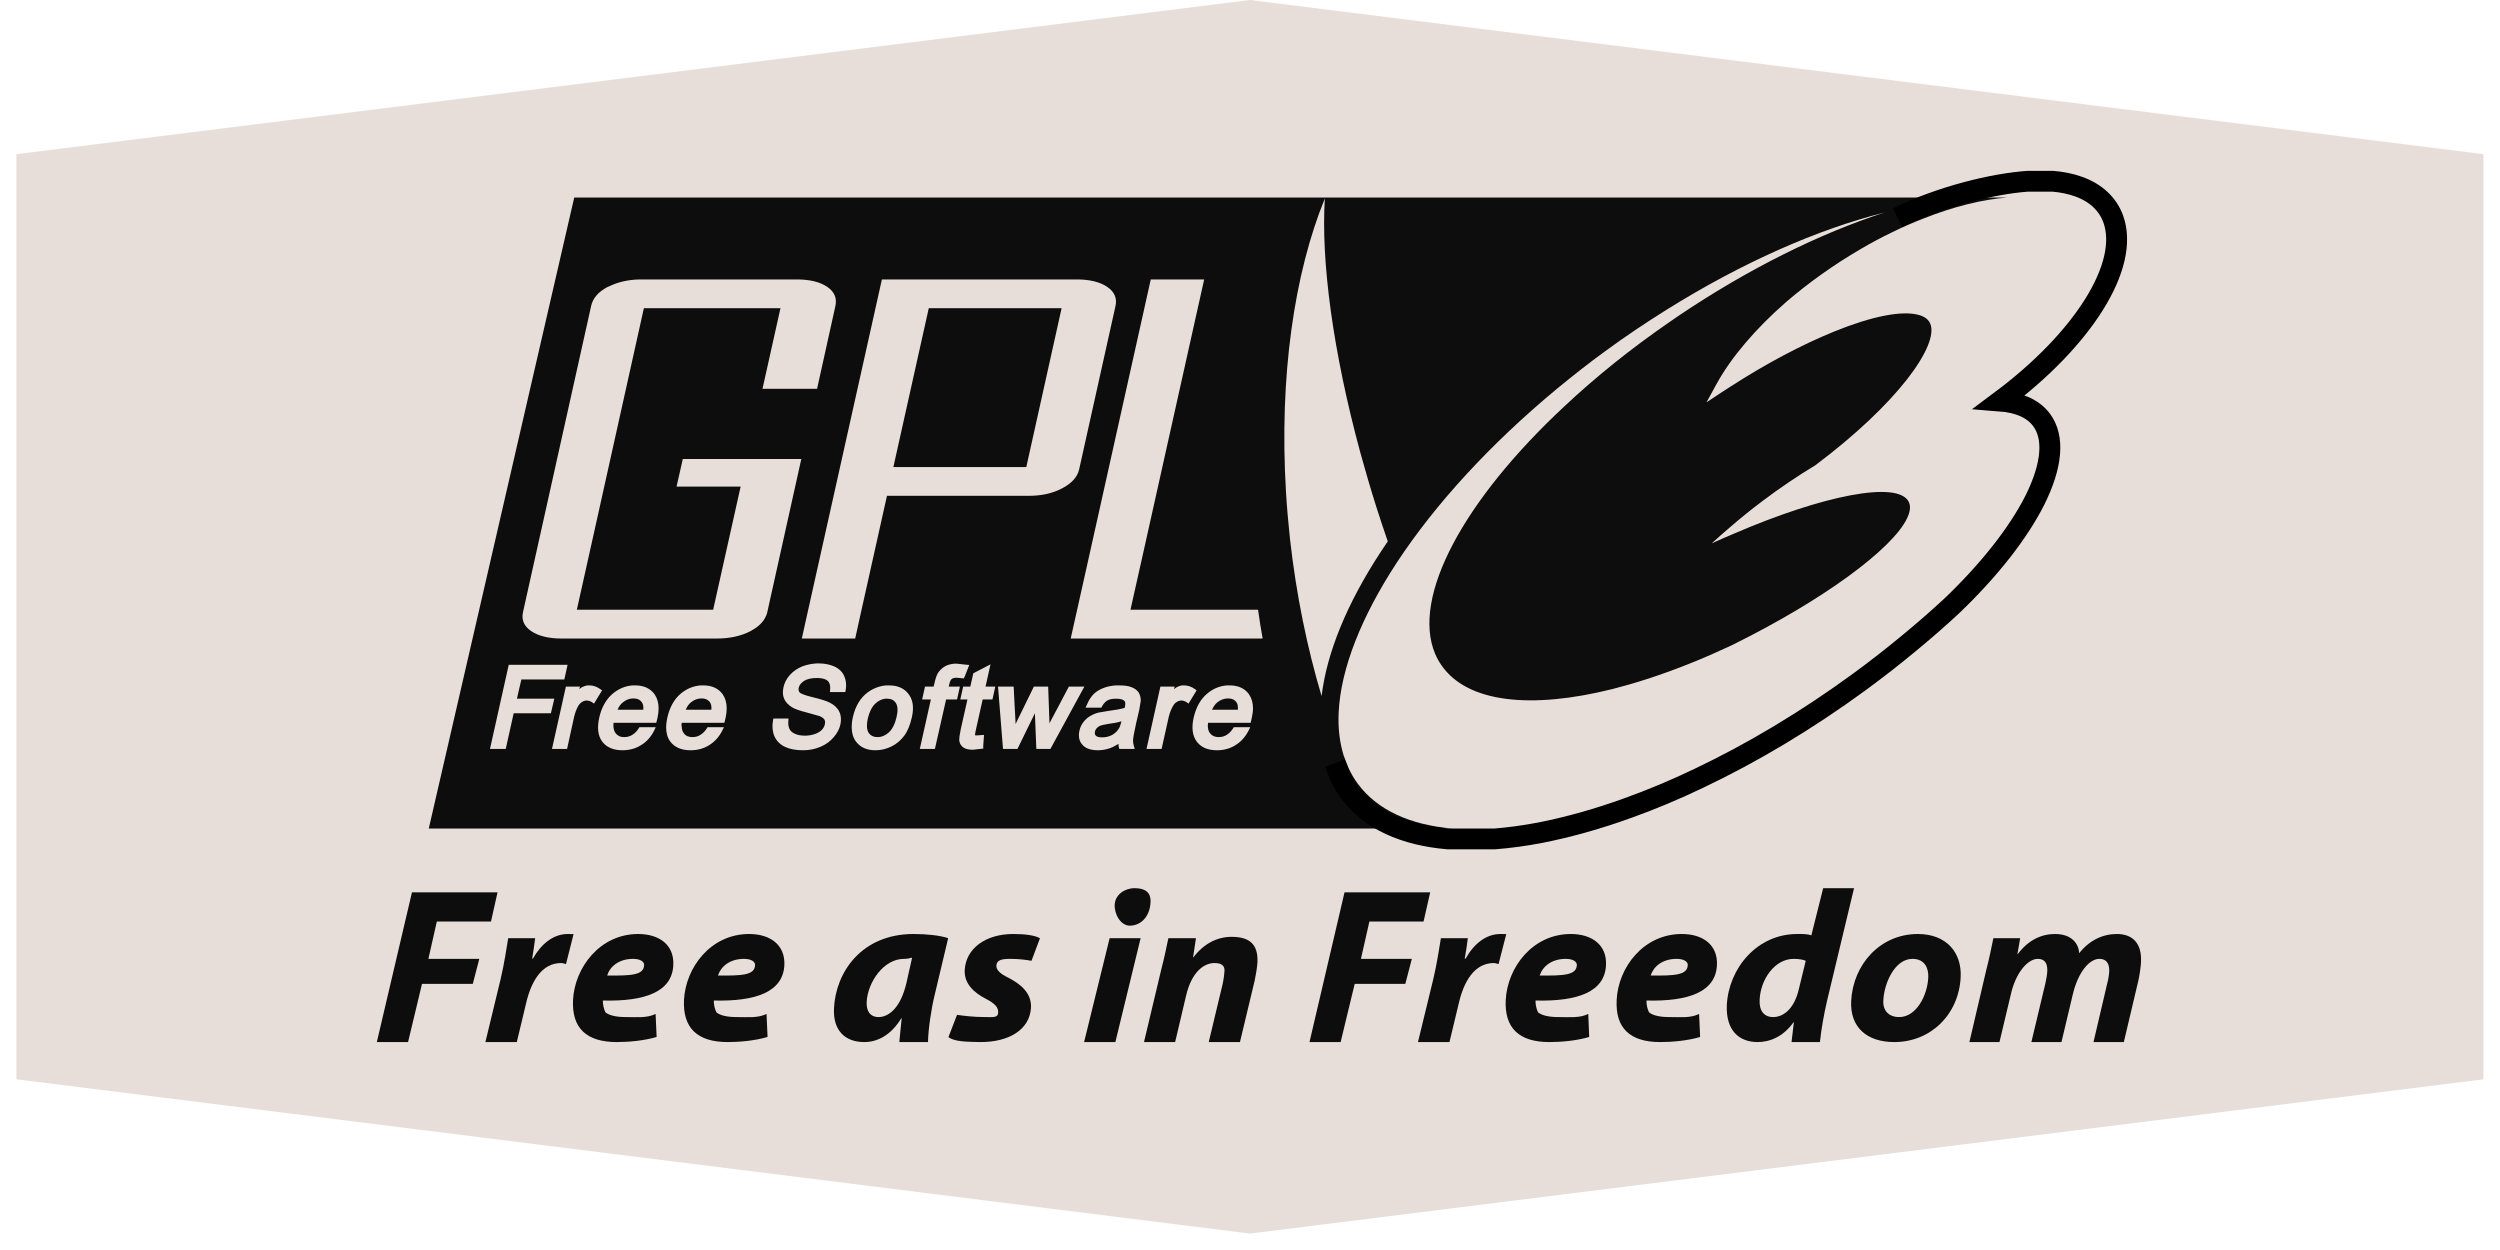
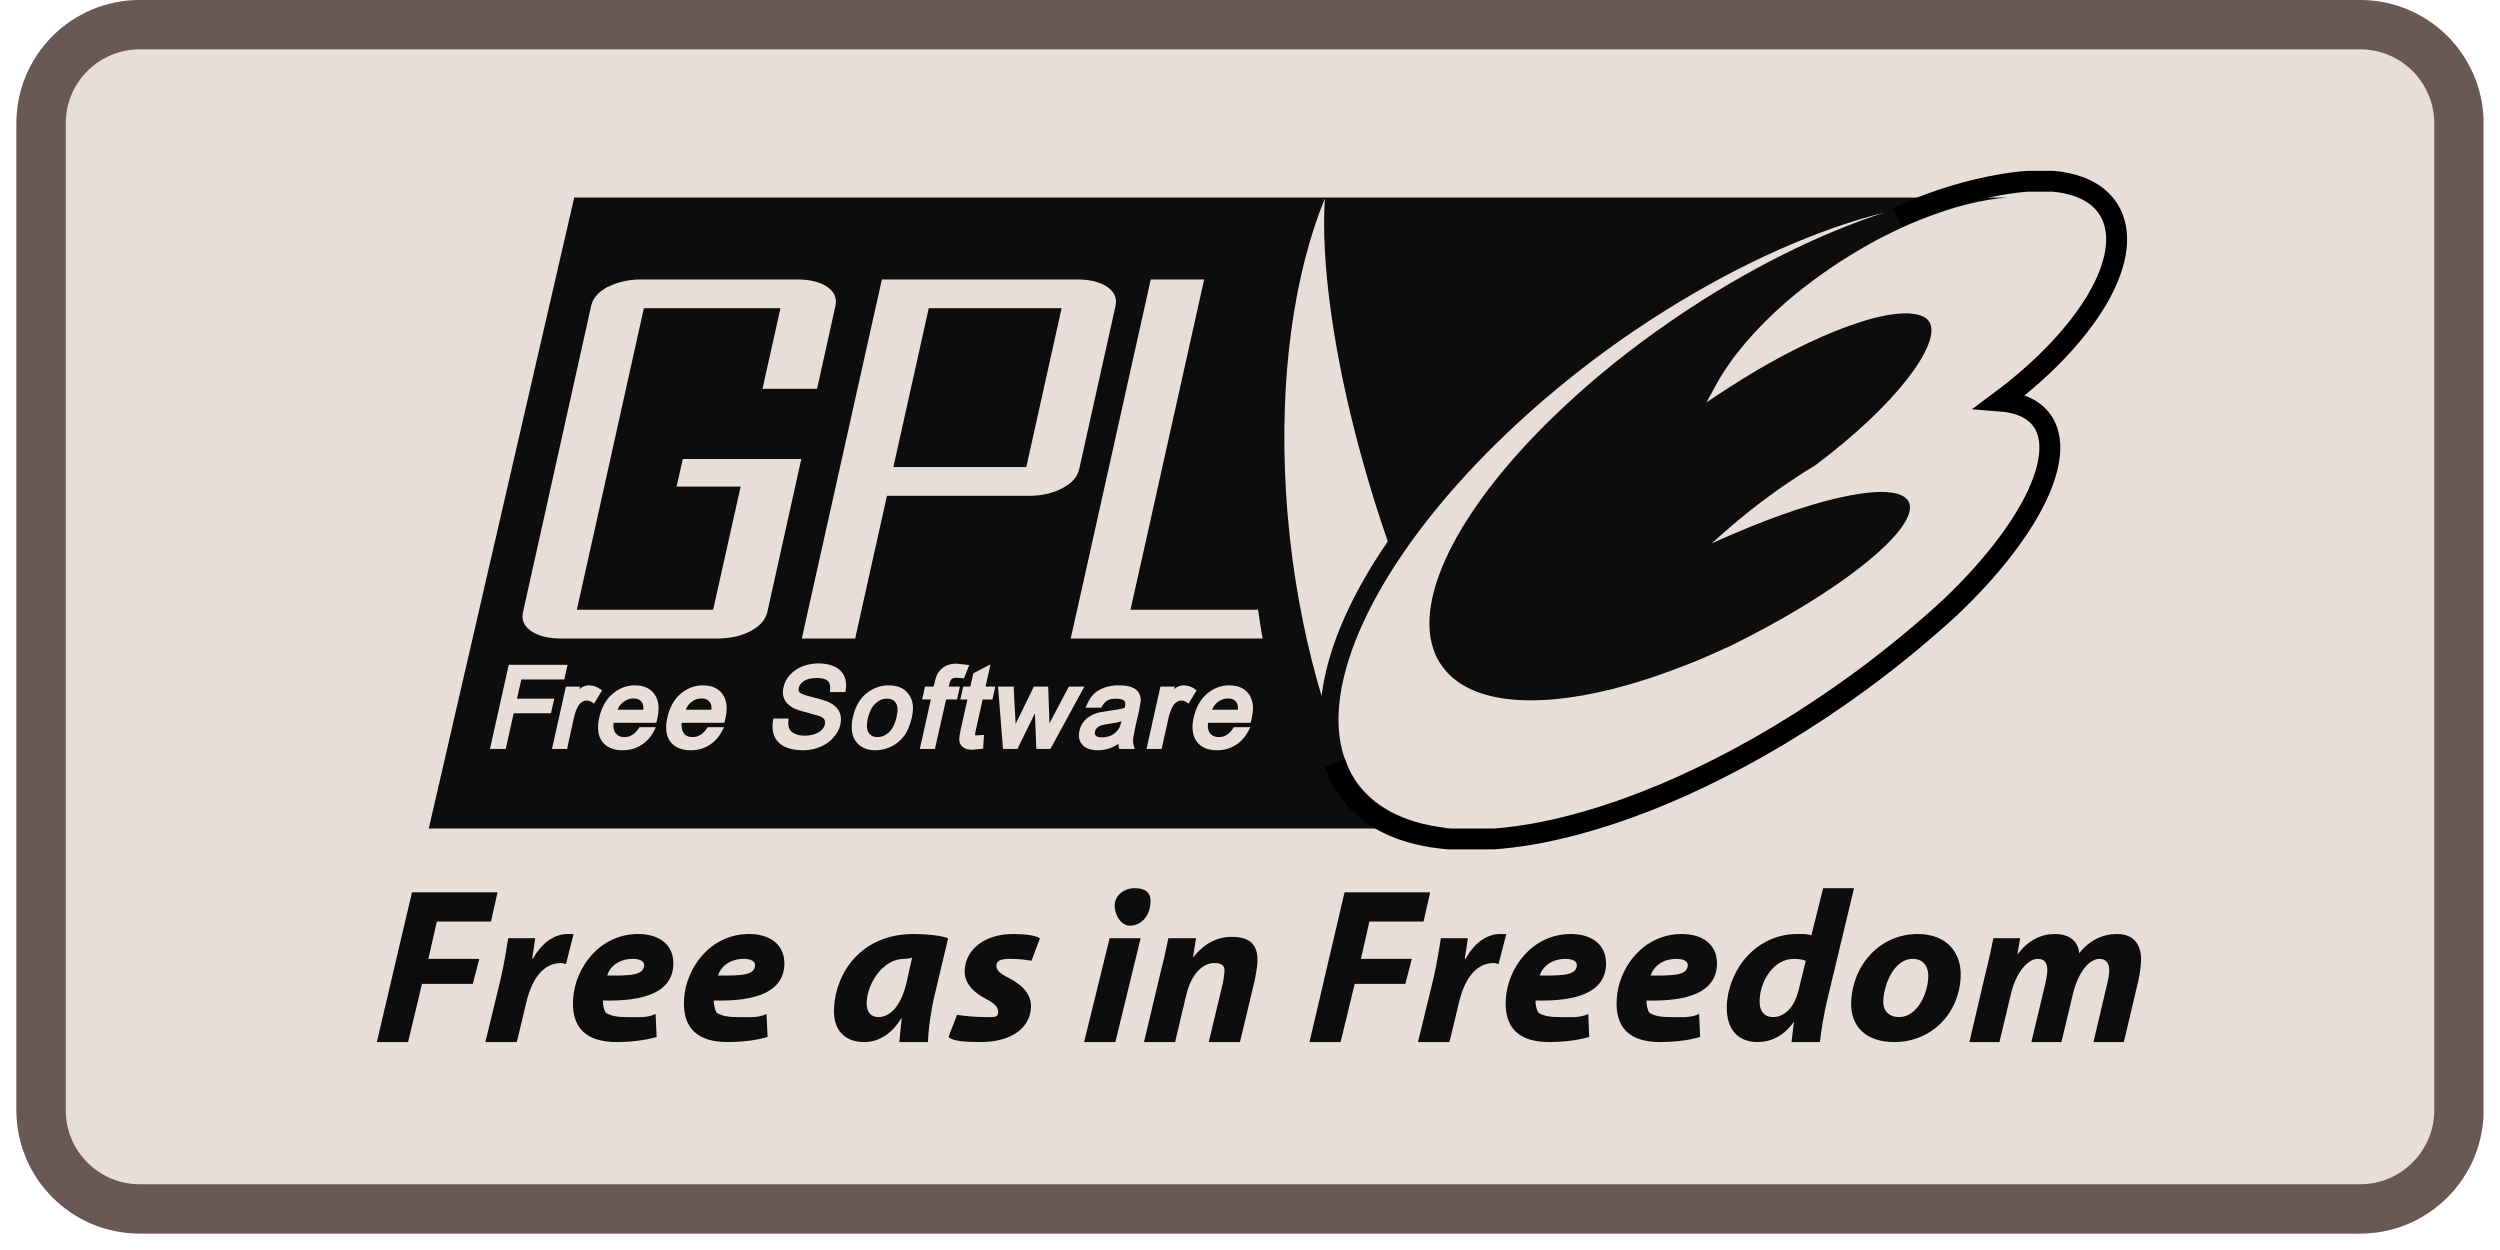
<svg xmlns="http://www.w3.org/2000/svg" width="100" zoomAndPan="magnify" viewBox="0 0 75 37.5" height="50" preserveAspectRatio="xMidYMid meet" version="1.0">
  <defs>
-     <clipPath id="7bfa06610f">
+     <clipPath id="0cc89152ac">
      <path d="M 0.492 0 L 74.504 0 L 74.504 37.008 L 0.492 37.008 Z M 0.492 0 " clip-rule="nonzero" />
    </clipPath>
-     <clipPath id="60346e4fc3">
-       <path d="M 0.492 4.625 L 37.5 0 L 74.508 4.625 L 74.508 32.379 L 37.5 37.008 L 0.492 32.379 L 0.492 4.625 " clip-rule="nonzero" />
+     <clipPath id="f5d48d1eab">
+       <path d="M 4.195 0 L 70.805 0 C 71.789 0 72.73 0.391 73.422 1.082 C 74.117 1.777 74.508 2.719 74.508 3.699 L 74.508 33.305 C 74.508 34.289 74.117 35.23 73.422 35.922 C 72.73 36.617 71.789 37.008 70.805 37.008 L 4.195 37.008 C 2.148 37.008 0.492 35.352 0.492 33.305 L 0.492 3.699 C 0.492 1.656 2.148 0 4.195 0 " clip-rule="nonzero" />
    </clipPath>
-     <clipPath id="6ff6336a56">
+     <clipPath id="a947ed984b">
      <path d="M 36 1 L 65.023 1 L 65.023 29 L 36 29 Z M 36 1 " clip-rule="nonzero" />
    </clipPath>
  </defs>
-   <g clip-path="url(#7bfa06610f)">
-     <g clip-path="url(#60346e4fc3)">
+   <g clip-path="url(#0cc89152ac)">
+     <g clip-path="url(#f5d48d1eab)">
      <path fill="#e7ded9" d="M 0.492 0 L 74.508 0 L 74.508 37.008 L 0.492 37.008 Z M 0.492 0 " fill-opacity="1" fill-rule="nonzero" />
+       <path stroke-linecap="butt" transform="matrix(0.740132, 0, 0, 0.740132, 0.493421, 0.000000986842)" fill="none" stroke-linejoin="miter" d="M 5.002 -0 L 94.998 -0 C 96.328 -0 97.6 0.528 98.534 1.462 C 99.474 2.401 100.002 3.673 100.002 4.998 L 100.002 44.998 C 100.002 46.328 99.474 47.6 98.534 48.534 C 97.6 49.474 96.328 50.002 94.998 50.002 L 5.002 50.002 C 2.236 50.002 -0.002 47.764 -0.002 44.998 L -0.002 4.998 C -0.002 2.238 2.236 -0 5.002 -0 " stroke="#695853" stroke-width="4" stroke-opacity="1" stroke-miterlimit="4" />
    </g>
  </g>
  <path fill="#000000" d="M 36.844 20.953 C 36.844 20.953 36.84 20.953 36.84 20.953 C 36.723 20.953 36.617 20.992 36.52 21.07 C 36.449 21.129 36.398 21.207 36.359 21.293 C 36.359 21.293 36.363 21.293 36.363 21.293 C 36.402 21.207 36.453 21.129 36.523 21.07 C 36.621 20.992 36.727 20.953 36.844 20.953 Z M 36.844 20.953 " fill-opacity="0.941" fill-rule="evenodd" />
  <path fill="#000000" d="M 17.227 5.926 C 17.227 5.926 12.863 24.855 12.863 24.855 C 12.863 24.855 12.863 24.855 12.867 24.855 C 12.867 24.855 33.059 24.855 33.059 24.855 C 33.059 24.855 43.562 24.855 43.562 24.855 C 42.312 24.746 41.324 24.309 40.734 23.512 C 40.625 23.367 40.535 23.207 40.457 23.043 C 40.406 22.918 40.359 22.797 40.312 22.672 C 40.188 22.273 40.137 21.836 40.16 21.367 C 40.223 20.059 40.84 18.504 41.906 16.875 C 43.043 15.145 44.691 13.332 46.727 11.648 C 47.184 11.273 47.656 10.898 48.152 10.539 C 48.762 10.09 49.379 9.68 49.996 9.293 C 52.266 7.875 54.531 6.879 56.535 6.375 C 54.617 6.996 52.465 8.051 50.336 9.488 C 50.258 9.539 50.184 9.594 50.109 9.645 C 48.926 10.457 47.859 11.32 46.926 12.195 C 43.918 15 42.332 17.91 43.055 19.617 C 43.105 19.734 43.164 19.844 43.238 19.949 C 44.012 21.086 45.934 21.281 48.371 20.672 C 48.535 20.629 48.703 20.582 48.875 20.535 C 49.652 20.312 50.477 20.012 51.328 19.641 C 51.531 19.551 51.738 19.457 51.949 19.359 C 51.969 19.348 51.988 19.34 52.012 19.328 C 54.695 18 56.762 16.477 57.207 15.559 C 57.305 15.359 57.328 15.188 57.262 15.055 C 56.945 14.414 54.711 14.848 52.012 16.012 C 51.793 16.105 51.574 16.199 51.352 16.301 C 51.531 16.137 51.723 15.969 51.914 15.805 C 52.219 15.543 52.535 15.285 52.875 15.031 C 53.402 14.633 53.938 14.273 54.461 13.957 C 56.926 12.109 58.168 10.363 57.91 9.715 C 57.859 9.594 57.758 9.508 57.594 9.457 C 57.082 9.297 56.145 9.488 55.008 9.953 C 54.07 10.336 52.988 10.902 51.898 11.609 C 51.898 11.609 51.746 11.707 51.746 11.707 C 51.746 11.707 51.719 11.723 51.719 11.723 C 51.719 11.723 51.195 12.07 51.195 12.07 C 51.195 12.07 51.496 11.52 51.496 11.52 C 51.945 10.703 52.676 9.855 53.582 9.062 C 54.25 8.488 55.012 7.941 55.832 7.465 C 56.141 7.285 56.449 7.117 56.762 6.969 C 57.078 6.812 57.395 6.676 57.707 6.555 C 58.605 6.199 59.465 5.984 60.215 5.926 C 60.148 5.926 58.109 5.926 58.109 5.926 C 58.109 5.926 51.012 5.926 51.012 5.926 C 51.012 5.926 19.711 5.926 19.711 5.926 C 19.711 5.926 17.227 5.926 17.227 5.926 Z M 39.746 5.953 C 39.625 7.82 39.988 10.551 40.812 13.586 C 40.961 14.125 41.121 14.676 41.297 15.23 C 41.406 15.574 41.52 15.91 41.633 16.242 C 41.566 16.344 41.496 16.441 41.434 16.539 C 40.402 18.109 39.801 19.594 39.648 20.883 C 39.215 19.434 38.887 17.844 38.699 16.16 C 38.648 15.68 38.605 15.203 38.578 14.73 C 38.375 11.309 38.824 8.207 39.746 5.953 Z M 19.184 8.383 C 19.207 8.383 19.23 8.383 19.254 8.383 C 19.254 8.383 23.895 8.383 23.895 8.383 C 24.293 8.383 24.598 8.457 24.816 8.605 C 25.035 8.754 25.113 8.945 25.062 9.18 C 25.062 9.18 24.512 11.664 24.512 11.664 C 24.512 11.664 22.875 11.664 22.875 11.664 C 22.875 11.664 23.414 9.246 23.414 9.246 C 23.414 9.246 19.316 9.246 19.316 9.246 C 19.316 9.246 17.84 15.891 17.84 15.891 C 17.84 15.891 17.305 18.293 17.305 18.293 C 17.305 18.293 21.395 18.293 21.395 18.293 C 21.395 18.293 21.398 18.277 21.398 18.277 C 21.398 18.277 22.219 14.598 22.219 14.598 C 22.219 14.598 20.297 14.598 20.297 14.598 C 20.297 14.598 20.484 13.77 20.484 13.77 C 20.484 13.77 24.039 13.77 24.039 13.77 C 24.039 13.77 23.02 18.359 23.02 18.359 C 23.008 18.426 22.98 18.484 22.949 18.543 C 22.867 18.695 22.719 18.824 22.516 18.934 C 22.23 19.082 21.891 19.156 21.496 19.156 C 21.496 19.156 16.859 19.156 16.859 19.156 C 16.461 19.156 16.156 19.082 15.938 18.934 C 15.719 18.785 15.637 18.594 15.691 18.359 C 15.691 18.359 17.734 9.18 17.734 9.18 C 17.785 8.945 17.949 8.754 18.234 8.605 C 18.246 8.598 18.258 8.598 18.266 8.594 C 18.527 8.465 18.832 8.391 19.184 8.383 Z M 26.457 8.383 C 26.457 8.383 32.297 8.383 32.297 8.383 C 32.688 8.383 32.996 8.457 33.215 8.605 C 33.434 8.754 33.516 8.945 33.465 9.18 C 33.465 9.18 32.375 14.078 32.375 14.078 C 32.324 14.309 32.152 14.5 31.867 14.648 C 31.582 14.801 31.246 14.875 30.852 14.875 C 30.852 14.875 26.609 14.875 26.609 14.875 C 26.609 14.875 25.789 18.551 25.789 18.551 C 25.789 18.551 25.656 19.156 25.656 19.156 C 25.656 19.156 24.055 19.156 24.055 19.156 C 24.055 19.156 24.176 18.609 24.176 18.609 C 24.176 18.609 26.457 8.383 26.457 8.383 Z M 34.523 8.383 C 34.523 8.383 36.125 8.383 36.125 8.383 C 36.125 8.383 34.312 16.516 34.312 16.516 C 34.312 16.516 33.914 18.293 33.914 18.293 C 33.914 18.293 37.742 18.293 37.742 18.293 C 37.781 18.586 37.828 18.871 37.879 19.156 C 37.879 19.156 32.121 19.156 32.121 19.156 C 32.121 19.156 32.578 17.113 32.578 17.113 C 32.578 17.113 34.523 8.383 34.523 8.383 Z M 27.863 9.246 C 27.863 9.246 26.801 14.012 26.801 14.012 C 26.801 14.012 30.789 14.012 30.789 14.012 C 30.789 14.012 31.848 9.246 31.848 9.246 C 31.848 9.246 27.863 9.246 27.863 9.246 Z M 24.512 19.902 C 24.527 19.902 24.543 19.902 24.559 19.902 C 24.742 19.902 24.906 19.938 25.035 19.996 C 25.176 20.062 25.273 20.16 25.328 20.285 C 25.383 20.41 25.398 20.551 25.371 20.703 C 25.371 20.703 25.359 20.762 25.359 20.762 C 25.359 20.762 24.898 20.762 24.898 20.762 C 24.898 20.762 24.902 20.707 24.902 20.707 C 24.914 20.598 24.902 20.516 24.859 20.457 C 24.855 20.449 24.848 20.441 24.84 20.434 C 24.828 20.422 24.812 20.41 24.801 20.402 C 24.738 20.363 24.637 20.34 24.508 20.34 C 24.336 20.34 24.207 20.371 24.117 20.43 C 24.031 20.488 23.98 20.555 23.961 20.633 C 23.945 20.711 23.973 20.754 23.992 20.777 C 23.992 20.777 23.996 20.781 23.996 20.781 C 24.023 20.801 24.109 20.852 24.387 20.918 C 24.633 20.977 24.797 21.031 24.891 21.078 C 25.031 21.148 25.129 21.242 25.18 21.355 C 25.234 21.465 25.242 21.598 25.211 21.738 C 25.18 21.879 25.109 22.004 25.004 22.125 C 24.898 22.246 24.77 22.34 24.609 22.406 C 24.449 22.473 24.277 22.508 24.098 22.508 C 23.871 22.508 23.691 22.473 23.551 22.406 C 23.402 22.336 23.293 22.227 23.23 22.082 C 23.172 21.941 23.16 21.785 23.191 21.609 C 23.191 21.609 23.203 21.555 23.203 21.555 C 23.203 21.555 23.656 21.555 23.656 21.555 C 23.656 21.555 23.652 21.609 23.652 21.609 C 23.641 21.715 23.652 21.797 23.68 21.859 C 23.707 21.922 23.754 21.969 23.836 22.008 C 23.922 22.051 24.027 22.07 24.148 22.07 C 24.258 22.07 24.359 22.051 24.449 22.02 C 24.535 21.988 24.605 21.949 24.656 21.895 C 24.703 21.844 24.734 21.789 24.746 21.727 C 24.758 21.676 24.754 21.629 24.734 21.59 C 24.711 21.551 24.664 21.516 24.59 21.484 C 24.59 21.484 24.203 21.375 24.203 21.375 C 23.988 21.32 23.844 21.27 23.762 21.219 C 23.648 21.148 23.566 21.062 23.523 20.961 C 23.48 20.859 23.477 20.746 23.504 20.621 C 23.531 20.488 23.594 20.363 23.695 20.25 C 23.797 20.137 23.926 20.047 24.078 19.988 C 24.215 19.938 24.359 19.91 24.512 19.902 Z M 28.629 19.91 C 28.652 19.91 28.676 19.91 28.703 19.91 C 28.703 19.91 28.984 19.941 28.984 19.941 C 28.984 19.941 29.078 19.949 29.078 19.949 C 29.078 19.949 28.941 20.297 28.941 20.297 C 28.941 20.297 28.914 20.352 28.914 20.352 C 28.914 20.352 28.699 20.332 28.699 20.332 C 28.637 20.332 28.59 20.344 28.559 20.363 C 28.555 20.367 28.551 20.371 28.551 20.371 C 28.547 20.375 28.539 20.383 28.535 20.387 C 28.516 20.41 28.492 20.457 28.477 20.535 C 28.477 20.535 28.469 20.57 28.461 20.598 C 28.559 20.598 28.797 20.598 28.797 20.598 C 28.797 20.598 28.711 20.984 28.711 20.984 C 28.711 20.984 28.465 20.984 28.383 20.984 C 28.355 21.098 28.047 22.469 28.047 22.469 C 28.047 22.469 27.594 22.469 27.594 22.469 C 27.594 22.469 27.891 21.148 27.926 20.984 C 27.852 20.984 27.664 20.984 27.664 20.984 C 27.664 20.984 27.75 20.598 27.75 20.598 C 27.75 20.598 27.938 20.598 28.008 20.598 C 28.02 20.543 28.039 20.477 28.039 20.477 C 28.066 20.352 28.098 20.262 28.133 20.199 C 28.188 20.113 28.258 20.043 28.352 19.988 C 28.426 19.945 28.52 19.922 28.629 19.91 Z M 29.715 19.93 C 29.715 19.93 29.598 20.465 29.566 20.598 C 29.652 20.598 29.859 20.598 29.859 20.598 C 29.859 20.598 29.773 20.984 29.773 20.984 C 29.773 20.984 29.559 20.984 29.48 20.984 C 29.457 21.09 29.27 21.922 29.27 21.922 C 29.27 21.922 29.25 22.023 29.25 22.051 C 29.254 22.051 29.25 22.055 29.25 22.055 C 29.254 22.055 29.25 22.059 29.25 22.059 C 29.254 22.059 29.254 22.059 29.258 22.059 C 29.258 22.059 29.305 22.062 29.305 22.062 C 29.305 22.062 29.52 22.047 29.52 22.047 C 29.52 22.047 29.496 22.395 29.496 22.395 C 29.496 22.395 29.5 22.457 29.5 22.457 C 29.5 22.457 29.188 22.492 29.188 22.492 C 29.066 22.492 28.977 22.473 28.91 22.43 C 28.84 22.383 28.801 22.324 28.785 22.25 C 28.781 22.238 28.777 22.215 28.777 22.188 C 28.777 22.133 28.789 22.035 28.824 21.871 C 28.824 21.871 28.988 21.137 29.023 20.984 C 28.965 20.984 28.809 20.984 28.809 20.984 C 28.809 20.984 28.895 20.598 28.895 20.598 C 28.895 20.598 29.047 20.598 29.109 20.598 C 29.129 20.508 29.199 20.199 29.199 20.199 C 29.199 20.199 29.566 20.008 29.566 20.008 C 29.566 20.008 29.715 19.93 29.715 19.93 Z M 15.262 19.945 C 15.262 19.945 17.027 19.945 17.027 19.945 C 17.027 19.945 16.93 20.383 16.93 20.383 C 16.93 20.383 15.75 20.383 15.641 20.383 C 15.617 20.473 15.539 20.832 15.508 20.961 C 15.672 20.961 16.629 20.961 16.629 20.961 C 16.629 20.961 16.527 21.398 16.527 21.398 C 16.527 21.398 15.523 21.398 15.41 21.398 C 15.387 21.504 15.172 22.469 15.172 22.469 C 15.172 22.469 14.699 22.469 14.699 22.469 C 14.699 22.469 15.262 19.945 15.262 19.945 Z M 17.629 20.562 C 17.645 20.559 17.664 20.562 17.684 20.562 C 17.797 20.562 17.898 20.598 18 20.668 C 18 20.668 18.062 20.711 18.062 20.711 C 18.062 20.711 17.82 21.109 17.82 21.109 C 17.82 21.109 17.754 21.062 17.754 21.062 C 17.703 21.031 17.652 21.016 17.598 21.016 C 17.547 21.016 17.504 21.031 17.457 21.062 C 17.41 21.094 17.371 21.133 17.34 21.191 C 17.289 21.285 17.25 21.395 17.223 21.508 C 17.223 21.508 17.012 22.469 17.012 22.469 C 17.012 22.469 16.559 22.469 16.559 22.469 C 16.559 22.469 16.977 20.598 16.977 20.598 C 16.977 20.598 17.398 20.598 17.398 20.598 C 17.398 20.598 17.387 20.656 17.379 20.676 C 17.402 20.66 17.422 20.641 17.438 20.629 C 17.5 20.594 17.562 20.57 17.629 20.562 Z M 18.977 20.562 C 19.004 20.559 19.031 20.562 19.059 20.562 C 19.316 20.562 19.508 20.652 19.637 20.828 C 19.715 20.941 19.758 21.082 19.758 21.25 C 19.758 21.34 19.746 21.441 19.723 21.547 C 19.723 21.547 19.688 21.684 19.688 21.684 C 19.688 21.684 18.535 21.684 18.406 21.684 C 18.406 21.711 18.402 21.738 18.402 21.762 C 18.402 21.859 18.426 21.938 18.465 21.992 C 18.488 22.02 18.512 22.047 18.539 22.062 C 18.586 22.098 18.652 22.113 18.73 22.113 C 18.824 22.113 18.902 22.09 18.98 22.039 C 19.055 21.992 19.121 21.918 19.184 21.816 C 19.184 21.816 19.672 21.816 19.672 21.816 C 19.672 21.816 19.629 21.91 19.629 21.91 C 19.535 22.098 19.406 22.246 19.242 22.348 C 19.082 22.453 18.887 22.508 18.676 22.508 C 18.398 22.508 18.191 22.418 18.062 22.242 C 17.938 22.07 17.91 21.832 17.977 21.531 C 18.043 21.23 18.18 20.984 18.375 20.816 C 18.555 20.664 18.754 20.578 18.977 20.562 Z M 21.02 20.562 C 21.047 20.559 21.074 20.562 21.102 20.562 C 21.359 20.562 21.551 20.652 21.68 20.828 C 21.758 20.941 21.801 21.082 21.801 21.25 C 21.801 21.34 21.789 21.438 21.766 21.543 C 21.766 21.543 21.73 21.684 21.73 21.684 C 21.73 21.684 20.578 21.684 20.453 21.684 C 20.449 21.703 20.449 21.719 20.445 21.734 C 20.445 21.742 20.449 21.754 20.445 21.758 C 20.445 21.762 20.445 21.762 20.445 21.762 C 20.445 21.781 20.449 21.801 20.453 21.816 C 20.457 21.891 20.477 21.949 20.512 21.992 C 20.516 22 20.523 22.012 20.531 22.02 C 20.586 22.082 20.668 22.113 20.773 22.113 C 20.867 22.113 20.949 22.09 21.023 22.039 C 21.098 21.992 21.168 21.918 21.227 21.816 C 21.227 21.816 21.719 21.816 21.719 21.816 C 21.719 21.816 21.672 21.91 21.672 21.91 C 21.578 22.098 21.449 22.246 21.285 22.348 C 21.125 22.453 20.93 22.508 20.719 22.508 C 20.441 22.508 20.234 22.418 20.105 22.242 C 20.023 22.129 19.984 21.988 19.984 21.816 C 19.984 21.793 19.984 21.762 19.988 21.734 C 19.992 21.672 20.004 21.605 20.02 21.531 C 20.086 21.23 20.219 20.984 20.414 20.816 C 20.594 20.664 20.797 20.578 21.02 20.562 Z M 26.586 20.562 C 26.613 20.559 26.641 20.562 26.668 20.562 C 26.93 20.562 27.129 20.648 27.258 20.824 C 27.391 20.996 27.422 21.23 27.355 21.523 C 27.301 21.754 27.227 21.941 27.125 22.074 C 27.023 22.211 26.895 22.32 26.742 22.395 C 26.59 22.469 26.43 22.508 26.266 22.508 C 26 22.508 25.805 22.418 25.676 22.242 C 25.594 22.133 25.551 21.988 25.551 21.816 C 25.551 21.727 25.559 21.629 25.586 21.516 C 25.66 21.184 25.812 20.93 26.039 20.766 C 26.207 20.645 26.391 20.578 26.586 20.562 Z M 33.477 20.562 C 33.508 20.559 33.539 20.562 33.574 20.562 C 33.73 20.562 33.855 20.578 33.949 20.617 C 34.051 20.656 34.121 20.715 34.164 20.781 C 34.199 20.844 34.223 20.922 34.223 21.02 C 34.223 21.02 34.176 21.305 34.176 21.305 C 34.176 21.305 34.086 21.688 34.086 21.688 C 34.012 22.02 33.996 22.141 33.992 22.188 C 33.988 22.25 33.996 22.312 34.012 22.367 C 34.012 22.367 34.043 22.469 34.043 22.469 C 34.043 22.469 33.582 22.469 33.582 22.469 C 33.582 22.469 33.562 22.41 33.562 22.41 C 33.555 22.383 33.559 22.348 33.555 22.316 C 33.465 22.371 33.379 22.418 33.301 22.445 C 33.184 22.484 33.062 22.508 32.938 22.508 C 32.727 22.508 32.566 22.453 32.473 22.344 C 32.398 22.266 32.367 22.168 32.367 22.055 C 32.367 22.012 32.371 21.969 32.383 21.922 C 32.402 21.828 32.441 21.742 32.504 21.66 C 32.562 21.586 32.633 21.52 32.715 21.477 C 32.793 21.43 32.879 21.395 32.969 21.375 C 32.969 21.375 33.25 21.328 33.25 21.328 C 33.465 21.301 33.625 21.27 33.738 21.238 C 33.742 21.223 33.746 21.211 33.746 21.211 C 33.766 21.129 33.762 21.07 33.742 21.039 C 33.742 21.035 33.738 21.031 33.734 21.031 C 33.73 21.027 33.723 21.02 33.719 21.016 C 33.672 20.977 33.59 20.961 33.484 20.961 C 33.363 20.961 33.273 20.98 33.211 21.02 C 33.148 21.059 33.09 21.129 33.039 21.23 C 33.039 21.23 32.566 21.23 32.566 21.23 C 32.566 21.23 32.609 21.137 32.609 21.137 C 32.664 21.004 32.734 20.898 32.816 20.816 C 32.902 20.734 33.016 20.668 33.145 20.625 C 33.246 20.59 33.359 20.57 33.477 20.562 Z M 35.465 20.562 C 35.48 20.559 35.5 20.562 35.52 20.562 C 35.633 20.562 35.742 20.598 35.84 20.668 C 35.84 20.668 35.898 20.711 35.898 20.711 C 35.898 20.711 35.656 21.109 35.656 21.109 C 35.656 21.109 35.59 21.062 35.59 21.062 C 35.539 21.031 35.492 21.016 35.438 21.016 C 35.391 21.016 35.344 21.031 35.297 21.062 C 35.246 21.094 35.215 21.133 35.184 21.191 C 35.129 21.285 35.09 21.395 35.062 21.508 C 35.062 21.508 34.848 22.469 34.848 22.469 C 34.848 22.469 34.395 22.469 34.395 22.469 C 34.395 22.469 34.812 20.598 34.812 20.598 C 34.812 20.598 35.238 20.598 35.238 20.598 C 35.238 20.598 35.227 20.656 35.223 20.676 C 35.242 20.66 35.262 20.641 35.281 20.629 C 35.34 20.594 35.402 20.57 35.465 20.562 Z M 36.809 20.562 C 36.836 20.559 36.863 20.562 36.891 20.562 C 37.148 20.562 37.344 20.652 37.469 20.828 C 37.547 20.941 37.59 21.082 37.59 21.25 C 37.59 21.34 37.574 21.441 37.551 21.547 C 37.551 21.547 37.52 21.684 37.52 21.684 C 37.52 21.684 36.367 21.684 36.242 21.684 C 36.238 21.711 36.234 21.738 36.234 21.762 C 36.234 21.859 36.254 21.938 36.297 21.992 C 36.301 22 36.312 22.012 36.32 22.02 C 36.324 22.023 36.332 22.031 36.336 22.035 C 36.391 22.086 36.469 22.113 36.562 22.113 C 36.656 22.113 36.738 22.09 36.812 22.039 C 36.887 21.992 36.953 21.918 37.016 21.816 C 37.016 21.816 37.508 21.816 37.508 21.816 C 37.508 21.816 37.461 21.91 37.461 21.91 C 37.367 22.098 37.238 22.246 37.074 22.348 C 36.914 22.453 36.723 22.508 36.508 22.508 C 36.23 22.508 36.027 22.418 35.898 22.242 C 35.773 22.07 35.742 21.832 35.809 21.531 C 35.879 21.23 36.008 20.984 36.207 20.816 C 36.383 20.664 36.586 20.578 36.809 20.562 Z M 29.941 20.598 C 29.941 20.598 30.41 20.598 30.41 20.598 C 30.41 20.598 30.465 21.707 30.469 21.723 C 30.488 21.684 30.5 21.652 30.504 21.645 C 30.504 21.645 31.016 20.598 31.016 20.598 C 31.016 20.598 31.445 20.598 31.445 20.598 C 31.445 20.598 31.484 21.695 31.484 21.699 C 31.496 21.68 32.066 20.598 32.066 20.598 C 32.066 20.598 32.531 20.598 32.531 20.598 C 32.531 20.598 31.512 22.469 31.512 22.469 C 31.512 22.469 31.09 22.469 31.09 22.469 C 31.09 22.469 31.051 21.453 31.047 21.398 C 30.875 21.75 30.523 22.469 30.523 22.469 C 30.523 22.469 30.09 22.469 30.09 22.469 C 30.09 22.469 29.941 20.598 29.941 20.598 Z M 18.984 20.953 C 18.875 20.957 18.777 20.996 18.688 21.07 C 18.613 21.125 18.562 21.207 18.527 21.293 C 18.527 21.293 19.297 21.293 19.297 21.293 C 19.301 21.277 19.301 21.262 19.301 21.25 C 19.301 21.176 19.289 21.121 19.266 21.086 C 19.211 20.996 19.129 20.953 19.008 20.953 C 19 20.953 18.992 20.953 18.984 20.953 Z M 21.027 20.953 C 20.918 20.957 20.82 20.996 20.73 21.07 C 20.656 21.125 20.609 21.207 20.57 21.293 C 20.57 21.293 21.34 21.293 21.34 21.293 C 21.344 21.277 21.344 21.262 21.344 21.25 C 21.344 21.176 21.332 21.121 21.309 21.086 C 21.301 21.066 21.285 21.047 21.27 21.035 C 21.219 20.98 21.145 20.953 21.051 20.953 C 21.043 20.953 21.035 20.953 21.027 20.953 Z M 36.832 20.953 C 36.723 20.957 36.617 20.992 36.523 21.07 C 36.453 21.125 36.402 21.207 36.363 21.293 C 36.363 21.293 37.133 21.293 37.133 21.293 C 37.133 21.277 37.137 21.262 37.137 21.25 C 37.137 21.176 37.125 21.121 37.102 21.086 C 37.047 20.996 36.961 20.953 36.84 20.953 C 36.836 20.953 36.836 20.953 36.832 20.953 Z M 26.559 20.961 C 26.453 20.973 26.355 21.02 26.266 21.102 C 26.16 21.199 26.082 21.352 26.035 21.551 C 26.016 21.637 26.008 21.711 26.008 21.773 C 26.008 21.863 26.027 21.934 26.059 21.984 C 26.07 22 26.082 22.012 26.09 22.023 C 26.148 22.082 26.223 22.113 26.324 22.113 C 26.449 22.113 26.562 22.066 26.668 21.969 C 26.773 21.871 26.852 21.715 26.898 21.508 C 26.941 21.32 26.934 21.18 26.875 21.09 C 26.816 21 26.734 20.961 26.617 20.961 C 26.598 20.961 26.578 20.957 26.559 20.961 Z M 33.645 21.641 C 33.539 21.672 33.418 21.695 33.262 21.715 C 33.141 21.734 33.059 21.754 33.008 21.77 C 32.965 21.789 32.934 21.812 32.902 21.844 C 32.875 21.875 32.855 21.91 32.848 21.945 C 32.848 21.961 32.844 21.977 32.844 21.988 C 32.844 21.988 32.844 21.992 32.844 21.992 C 32.844 21.996 32.844 22 32.844 22.004 C 32.844 22.012 32.848 22.02 32.848 22.023 C 32.848 22.027 32.852 22.031 32.852 22.031 C 32.855 22.035 32.855 22.039 32.855 22.043 C 32.859 22.047 32.863 22.051 32.863 22.055 C 32.867 22.059 32.871 22.066 32.875 22.07 C 32.906 22.105 32.969 22.121 33.059 22.121 C 33.16 22.121 33.254 22.102 33.344 22.059 C 33.43 22.016 33.5 21.953 33.551 21.879 C 33.59 21.828 33.617 21.746 33.645 21.641 Z M 33.645 21.641 " fill-opacity="0.941" fill-rule="evenodd" />
  <path fill="#000000" d="M 36.848 20.953 C 36.844 20.953 36.844 20.953 36.844 20.953 C 36.965 20.953 37.043 20.996 37.098 21.086 C 37.121 21.121 37.133 21.18 37.133 21.25 C 37.133 21.262 37.133 21.277 37.129 21.293 C 37.129 21.293 37.137 21.293 37.137 21.293 C 37.137 21.277 37.137 21.262 37.137 21.25 C 37.137 21.18 37.125 21.121 37.102 21.086 C 37.051 20.996 36.969 20.953 36.848 20.953 Z M 36.848 20.953 " fill-opacity="0.941" fill-rule="evenodd" />
  <path fill="#000000" d="M 11.305 31.262 C 11.305 31.262 12.242 31.262 12.242 31.262 C 12.242 31.262 12.66 29.516 12.66 29.516 C 12.66 29.516 14.184 29.516 14.184 29.516 C 14.184 29.516 14.379 28.766 14.379 28.766 C 14.379 28.766 12.852 28.766 12.852 28.766 C 12.852 28.766 13.105 27.645 13.105 27.645 C 13.105 27.645 14.73 27.645 14.73 27.645 C 14.73 27.645 14.926 26.77 14.926 26.77 C 14.926 26.77 12.359 26.77 12.359 26.77 C 12.359 26.77 11.305 31.262 11.305 31.262 Z M 11.305 31.262 " fill-opacity="0.941" fill-rule="evenodd" />
  <path fill="#000000" d="M 15.504 31.262 C 15.504 31.262 15.785 30.09 15.785 30.09 C 15.934 29.453 16.246 28.891 16.836 28.891 C 16.891 28.891 16.941 28.918 16.98 28.922 C 16.98 28.922 17.207 28.023 17.207 28.023 C 17.156 28.023 17.098 28.02 17.031 28.02 C 16.598 28.02 16.23 28.324 15.988 28.758 C 15.988 28.758 15.965 28.758 15.965 28.758 C 16 28.547 16.031 28.344 16.055 28.145 C 16.055 28.145 15.246 28.145 15.246 28.145 C 15.203 28.402 15.129 28.91 15.02 29.367 C 15.02 29.367 14.562 31.262 14.562 31.262 C 14.562 31.262 15.504 31.262 15.504 31.262 Z M 15.504 31.262 " fill-opacity="0.941" fill-rule="evenodd" />
  <path fill="#000000" d="M 19.668 30.418 C 19.406 30.547 19.113 30.512 18.766 30.512 C 18.496 30.512 18.285 30.465 18.168 30.375 C 18.109 30.273 18.082 30.113 18.086 30.016 C 19.359 30.047 20.16 29.754 20.199 28.957 C 20.23 28.355 19.789 28.02 19.145 28.02 C 17.996 28.02 17.242 29.027 17.191 29.996 C 17.148 30.844 17.594 31.262 18.504 31.262 C 18.852 31.262 19.316 31.223 19.699 31.109 C 19.699 31.109 19.668 30.418 19.668 30.418 Z M 19.324 28.957 C 19.309 29.254 18.941 29.273 18.215 29.266 C 18.293 29.004 18.559 28.766 18.992 28.766 C 19.207 28.766 19.332 28.848 19.324 28.957 Z M 19.324 28.957 " fill-opacity="0.941" fill-rule="evenodd" />
  <path fill="#000000" d="M 22.996 30.418 C 22.734 30.547 22.438 30.512 22.094 30.512 C 21.82 30.512 21.613 30.465 21.496 30.375 C 21.438 30.273 21.41 30.113 21.414 30.016 C 22.688 30.047 23.488 29.754 23.531 28.957 C 23.559 28.355 23.117 28.02 22.473 28.02 C 21.32 28.02 20.57 29.027 20.52 29.996 C 20.48 30.844 20.922 31.262 21.832 31.262 C 22.18 31.262 22.645 31.223 23.027 31.109 C 23.027 31.109 22.996 30.418 22.996 30.418 Z M 22.652 28.957 C 22.637 29.254 22.27 29.273 21.539 29.266 C 21.621 29.004 21.887 28.766 22.32 28.766 C 22.535 28.766 22.66 28.848 22.652 28.957 Z M 22.652 28.957 " fill-opacity="0.941" fill-rule="evenodd" />
  <path fill="#000000" d="M 27.84 31.262 C 27.848 30.867 27.941 30.246 28.043 29.836 C 28.043 29.836 28.445 28.145 28.445 28.145 C 28.188 28.059 27.789 28.02 27.406 28.02 C 25.848 28.02 25.074 29.164 25.02 30.242 C 24.984 30.914 25.352 31.262 25.926 31.262 C 26.297 31.262 26.715 31.082 27.039 30.547 C 27.039 30.547 27.051 30.547 27.051 30.547 C 27.027 30.805 26.996 31.055 26.98 31.262 C 26.98 31.262 27.84 31.262 27.84 31.262 Z M 27.195 29.48 C 27.012 30.273 26.637 30.512 26.359 30.512 C 26.102 30.512 25.988 30.328 26 30.062 C 26.031 29.461 26.512 28.766 27.117 28.766 C 27.215 28.766 27.289 28.75 27.363 28.73 C 27.363 28.73 27.195 29.48 27.195 29.48 Z M 27.195 29.48 " fill-opacity="0.941" fill-rule="evenodd" />
  <path fill="#000000" d="M 28.453 31.113 C 28.633 31.254 29.012 31.254 29.406 31.262 C 30.254 31.266 30.891 30.902 30.93 30.227 C 30.949 29.777 30.598 29.512 30.258 29.336 C 30.008 29.215 29.887 29.102 29.891 28.969 C 29.898 28.793 30.066 28.766 30.316 28.766 C 30.594 28.766 30.816 28.801 30.945 28.824 C 30.945 28.824 31.199 28.148 31.199 28.148 C 31.055 28.062 30.766 28.02 30.395 28.02 C 29.574 28.02 28.977 28.449 28.941 29.102 C 28.922 29.508 29.215 29.777 29.57 29.961 C 29.855 30.109 29.953 30.223 29.945 30.379 C 29.938 30.539 29.793 30.512 29.535 30.512 C 29.227 30.512 28.891 30.473 28.711 30.445 C 28.711 30.445 28.453 31.113 28.453 31.113 Z M 28.453 31.113 " fill-opacity="0.941" fill-rule="evenodd" />
  <path fill="#000000" d="M 33.461 31.262 C 33.461 31.262 34.219 28.145 34.219 28.145 C 34.219 28.145 33.289 28.145 33.289 28.145 C 33.289 28.145 32.523 31.262 32.523 31.262 C 32.523 31.262 33.461 31.262 33.461 31.262 Z M 33.895 27.77 C 34.215 27.77 34.5 27.508 34.516 27.059 C 34.531 26.754 34.332 26.645 34.039 26.645 C 33.734 26.645 33.457 26.844 33.441 27.137 C 33.426 27.434 33.625 27.77 33.895 27.77 Z M 33.895 27.77 " fill-opacity="0.941" fill-rule="evenodd" />
  <path fill="#000000" d="M 35.254 31.262 C 35.254 31.262 35.586 29.855 35.586 29.855 C 35.758 29.141 36.129 28.891 36.434 28.891 C 36.676 28.891 36.746 28.992 36.734 29.141 C 36.727 29.262 36.707 29.387 36.684 29.5 C 36.684 29.5 36.262 31.262 36.262 31.262 C 36.262 31.262 37.199 31.262 37.199 31.262 C 37.199 31.262 37.641 29.414 37.641 29.414 C 37.676 29.254 37.715 29.016 37.723 28.871 C 37.75 28.309 37.465 28.105 36.945 28.105 C 36.531 28.105 36.125 28.297 35.805 28.715 C 35.805 28.715 35.793 28.715 35.793 28.715 C 35.793 28.715 35.879 28.145 35.879 28.145 C 35.879 28.145 35.051 28.145 35.051 28.145 C 34.996 28.41 34.93 28.734 34.832 29.109 C 34.832 29.109 34.32 31.262 34.32 31.262 C 34.32 31.262 35.254 31.262 35.254 31.262 Z M 35.254 31.262 " fill-opacity="0.941" fill-rule="evenodd" />
  <path fill="#000000" d="M 39.285 31.262 C 39.285 31.262 40.219 31.262 40.219 31.262 C 40.219 31.262 40.641 29.516 40.641 29.516 C 40.641 29.516 42.16 29.516 42.16 29.516 C 42.16 29.516 42.355 28.766 42.355 28.766 C 42.355 28.766 40.828 28.766 40.828 28.766 C 40.828 28.766 41.082 27.645 41.082 27.645 C 41.082 27.645 42.707 27.645 42.707 27.645 C 42.707 27.645 42.906 26.77 42.906 26.77 C 42.906 26.77 40.336 26.77 40.336 26.77 C 40.336 26.77 39.285 31.262 39.285 31.262 Z M 39.285 31.262 " fill-opacity="0.941" fill-rule="evenodd" />
  <path fill="#000000" d="M 43.484 31.262 C 43.484 31.262 43.766 30.09 43.766 30.09 C 43.914 29.453 44.227 28.891 44.816 28.891 C 44.867 28.891 44.918 28.918 44.957 28.922 C 44.957 28.922 45.188 28.023 45.188 28.023 C 45.133 28.023 45.078 28.02 45.012 28.02 C 44.574 28.02 44.211 28.324 43.969 28.758 C 43.969 28.758 43.941 28.758 43.941 28.758 C 43.98 28.547 44.012 28.344 44.035 28.145 C 44.035 28.145 43.227 28.145 43.227 28.145 C 43.184 28.402 43.109 28.91 43 29.367 C 43 29.367 42.539 31.262 42.539 31.262 C 42.539 31.262 43.484 31.262 43.484 31.262 Z M 43.484 31.262 " fill-opacity="0.941" fill-rule="evenodd" />
  <path fill="#000000" d="M 47.648 30.418 C 47.387 30.547 47.09 30.512 46.746 30.512 C 46.473 30.512 46.262 30.465 46.148 30.375 C 46.086 30.273 46.062 30.113 46.066 30.016 C 47.34 30.047 48.141 29.754 48.18 28.957 C 48.211 28.355 47.766 28.02 47.125 28.02 C 45.973 28.02 45.223 29.027 45.172 29.996 C 45.129 30.844 45.574 31.262 46.48 31.262 C 46.832 31.262 47.297 31.223 47.676 31.109 C 47.676 31.109 47.648 30.418 47.648 30.418 Z M 47.305 28.957 C 47.289 29.254 46.918 29.273 46.191 29.266 C 46.273 29.004 46.539 28.766 46.973 28.766 C 47.188 28.766 47.312 28.848 47.305 28.957 Z M 47.305 28.957 " fill-opacity="0.941" fill-rule="evenodd" />
  <path fill="#000000" d="M 50.973 30.418 C 50.715 30.547 50.418 30.512 50.074 30.512 C 49.801 30.512 49.59 30.465 49.477 30.375 C 49.414 30.273 49.391 30.113 49.395 30.016 C 50.668 30.047 51.469 29.754 51.508 28.957 C 51.539 28.355 51.098 28.02 50.453 28.02 C 49.301 28.02 48.547 29.027 48.5 29.996 C 48.457 30.844 48.898 31.262 49.809 31.262 C 50.16 31.262 50.625 31.223 51.004 31.109 C 51.004 31.109 50.973 30.418 50.973 30.418 Z M 50.633 28.957 C 50.617 29.254 50.246 29.273 49.52 29.266 C 49.602 29.004 49.863 28.766 50.301 28.766 C 50.516 28.766 50.641 28.848 50.633 28.957 Z M 50.633 28.957 " fill-opacity="0.941" fill-rule="evenodd" />
  <path fill="#000000" d="M 54.695 26.645 C 54.695 26.645 54.34 28.062 54.34 28.062 C 54.215 28.012 54.047 28.02 53.914 28.02 C 52.715 28.02 51.863 29.043 51.805 30.148 C 51.77 30.93 52.188 31.262 52.727 31.262 C 53.105 31.262 53.504 31.094 53.805 30.668 C 53.805 30.668 53.816 30.668 53.816 30.668 C 53.816 30.668 53.746 31.262 53.746 31.262 C 53.746 31.262 54.598 31.262 54.598 31.262 C 54.637 30.887 54.715 30.441 54.809 30.035 C 54.809 30.035 55.621 26.645 55.621 26.645 C 55.621 26.645 54.695 26.645 54.695 26.645 Z M 53.961 29.691 C 53.812 30.309 53.469 30.512 53.195 30.512 C 52.922 30.512 52.77 30.324 52.789 29.988 C 52.82 29.367 53.25 28.766 53.809 28.766 C 53.965 28.766 54.098 28.789 54.172 28.824 C 54.172 28.824 53.961 29.691 53.961 29.691 Z M 53.961 29.691 " fill-opacity="0.941" fill-rule="evenodd" />
  <path fill="#000000" d="M 56.828 31.262 C 57.922 31.262 58.762 30.438 58.82 29.32 C 58.859 28.578 58.395 28.02 57.535 28.02 C 56.406 28.02 55.594 28.93 55.535 30.027 C 55.496 30.828 56.016 31.262 56.828 31.262 Z M 56.977 30.512 C 56.656 30.512 56.48 30.312 56.5 30.008 C 56.523 29.508 56.836 28.766 57.375 28.766 C 57.746 28.766 57.863 29.051 57.848 29.328 C 57.82 29.875 57.484 30.512 56.977 30.512 Z M 56.977 30.512 " fill-opacity="0.941" fill-rule="evenodd" />
  <path fill="#000000" d="M 59.984 31.262 C 59.984 31.262 60.324 29.836 60.324 29.836 C 60.465 29.203 60.82 28.766 61.137 28.766 C 61.367 28.766 61.43 28.934 61.418 29.148 C 61.41 29.262 61.387 29.387 61.359 29.512 C 61.359 29.512 60.941 31.262 60.941 31.262 C 60.941 31.262 61.844 31.262 61.844 31.262 C 61.844 31.262 62.184 29.832 62.184 29.832 C 62.34 29.176 62.672 28.766 62.984 28.766 C 63.199 28.766 63.285 28.918 63.277 29.137 C 63.27 29.262 63.246 29.398 63.211 29.527 C 63.211 29.527 62.805 31.262 62.805 31.262 C 62.805 31.262 63.715 31.262 63.715 31.262 C 63.715 31.262 64.152 29.414 64.152 29.414 C 64.188 29.25 64.227 28.988 64.23 28.859 C 64.258 28.309 63.988 28.02 63.504 28.02 C 63.086 28.02 62.68 28.207 62.375 28.598 C 62.363 28.316 62.156 28.02 61.652 28.02 C 61.238 28.02 60.848 28.203 60.535 28.621 C 60.535 28.621 60.523 28.621 60.523 28.621 C 60.523 28.621 60.605 28.145 60.605 28.145 C 60.605 28.145 59.801 28.145 59.801 28.145 C 59.746 28.41 59.684 28.734 59.586 29.109 C 59.586 29.109 59.082 31.262 59.082 31.262 C 59.082 31.262 59.984 31.262 59.984 31.262 Z M 59.984 31.262 " fill-opacity="0.941" fill-rule="evenodd" />
-   <g clip-path="url(#6ff6336a56)">
+   <g clip-path="url(#a947ed984b)">
    <path stroke-linecap="butt" transform="matrix(0.0735982, 0, 0, 0.0731437, 10.3872, -20.2927)" fill="none" stroke-linejoin="miter" d="M 402.995 590.443 C 403.685 592.206 404.375 593.968 405.065 595.731 C 406.179 598.08 407.453 600.323 409.045 602.46 C 417.378 613.781 431.337 619.976 449.064 621.525 C 449.064 621.525 468.118 621.525 468.118 621.525 C 474.116 621.045 480.432 620.19 487.013 618.908 C 498.265 616.665 510.26 613.301 522.68 608.761 C 532.127 605.343 541.787 601.285 551.606 596.532 C 572.995 586.278 595.075 573.087 616.782 557.119 C 623.895 551.885 630.741 546.491 637.323 540.99 C 643.373 535.97 649.158 530.897 654.678 525.716 C 670.07 510.87 681.694 495.81 688.328 482.565 C 695.175 468.733 696.555 456.931 690.929 449.507 C 687.479 444.968 681.694 442.511 674.263 441.924 C 707.754 416.823 727.232 386.382 720.226 367.157 C 717.997 361.068 713.114 356.476 706.108 353.965 C 702.977 352.844 699.474 352.096 695.652 351.776 C 695.652 351.776 685.356 351.776 685.356 351.776 C 670.972 352.844 650.114 357.971 632.334 366.676 " stroke="#000000" stroke-width="8.526" stroke-opacity="1" stroke-miterlimit="4" />
  </g>
</svg>
